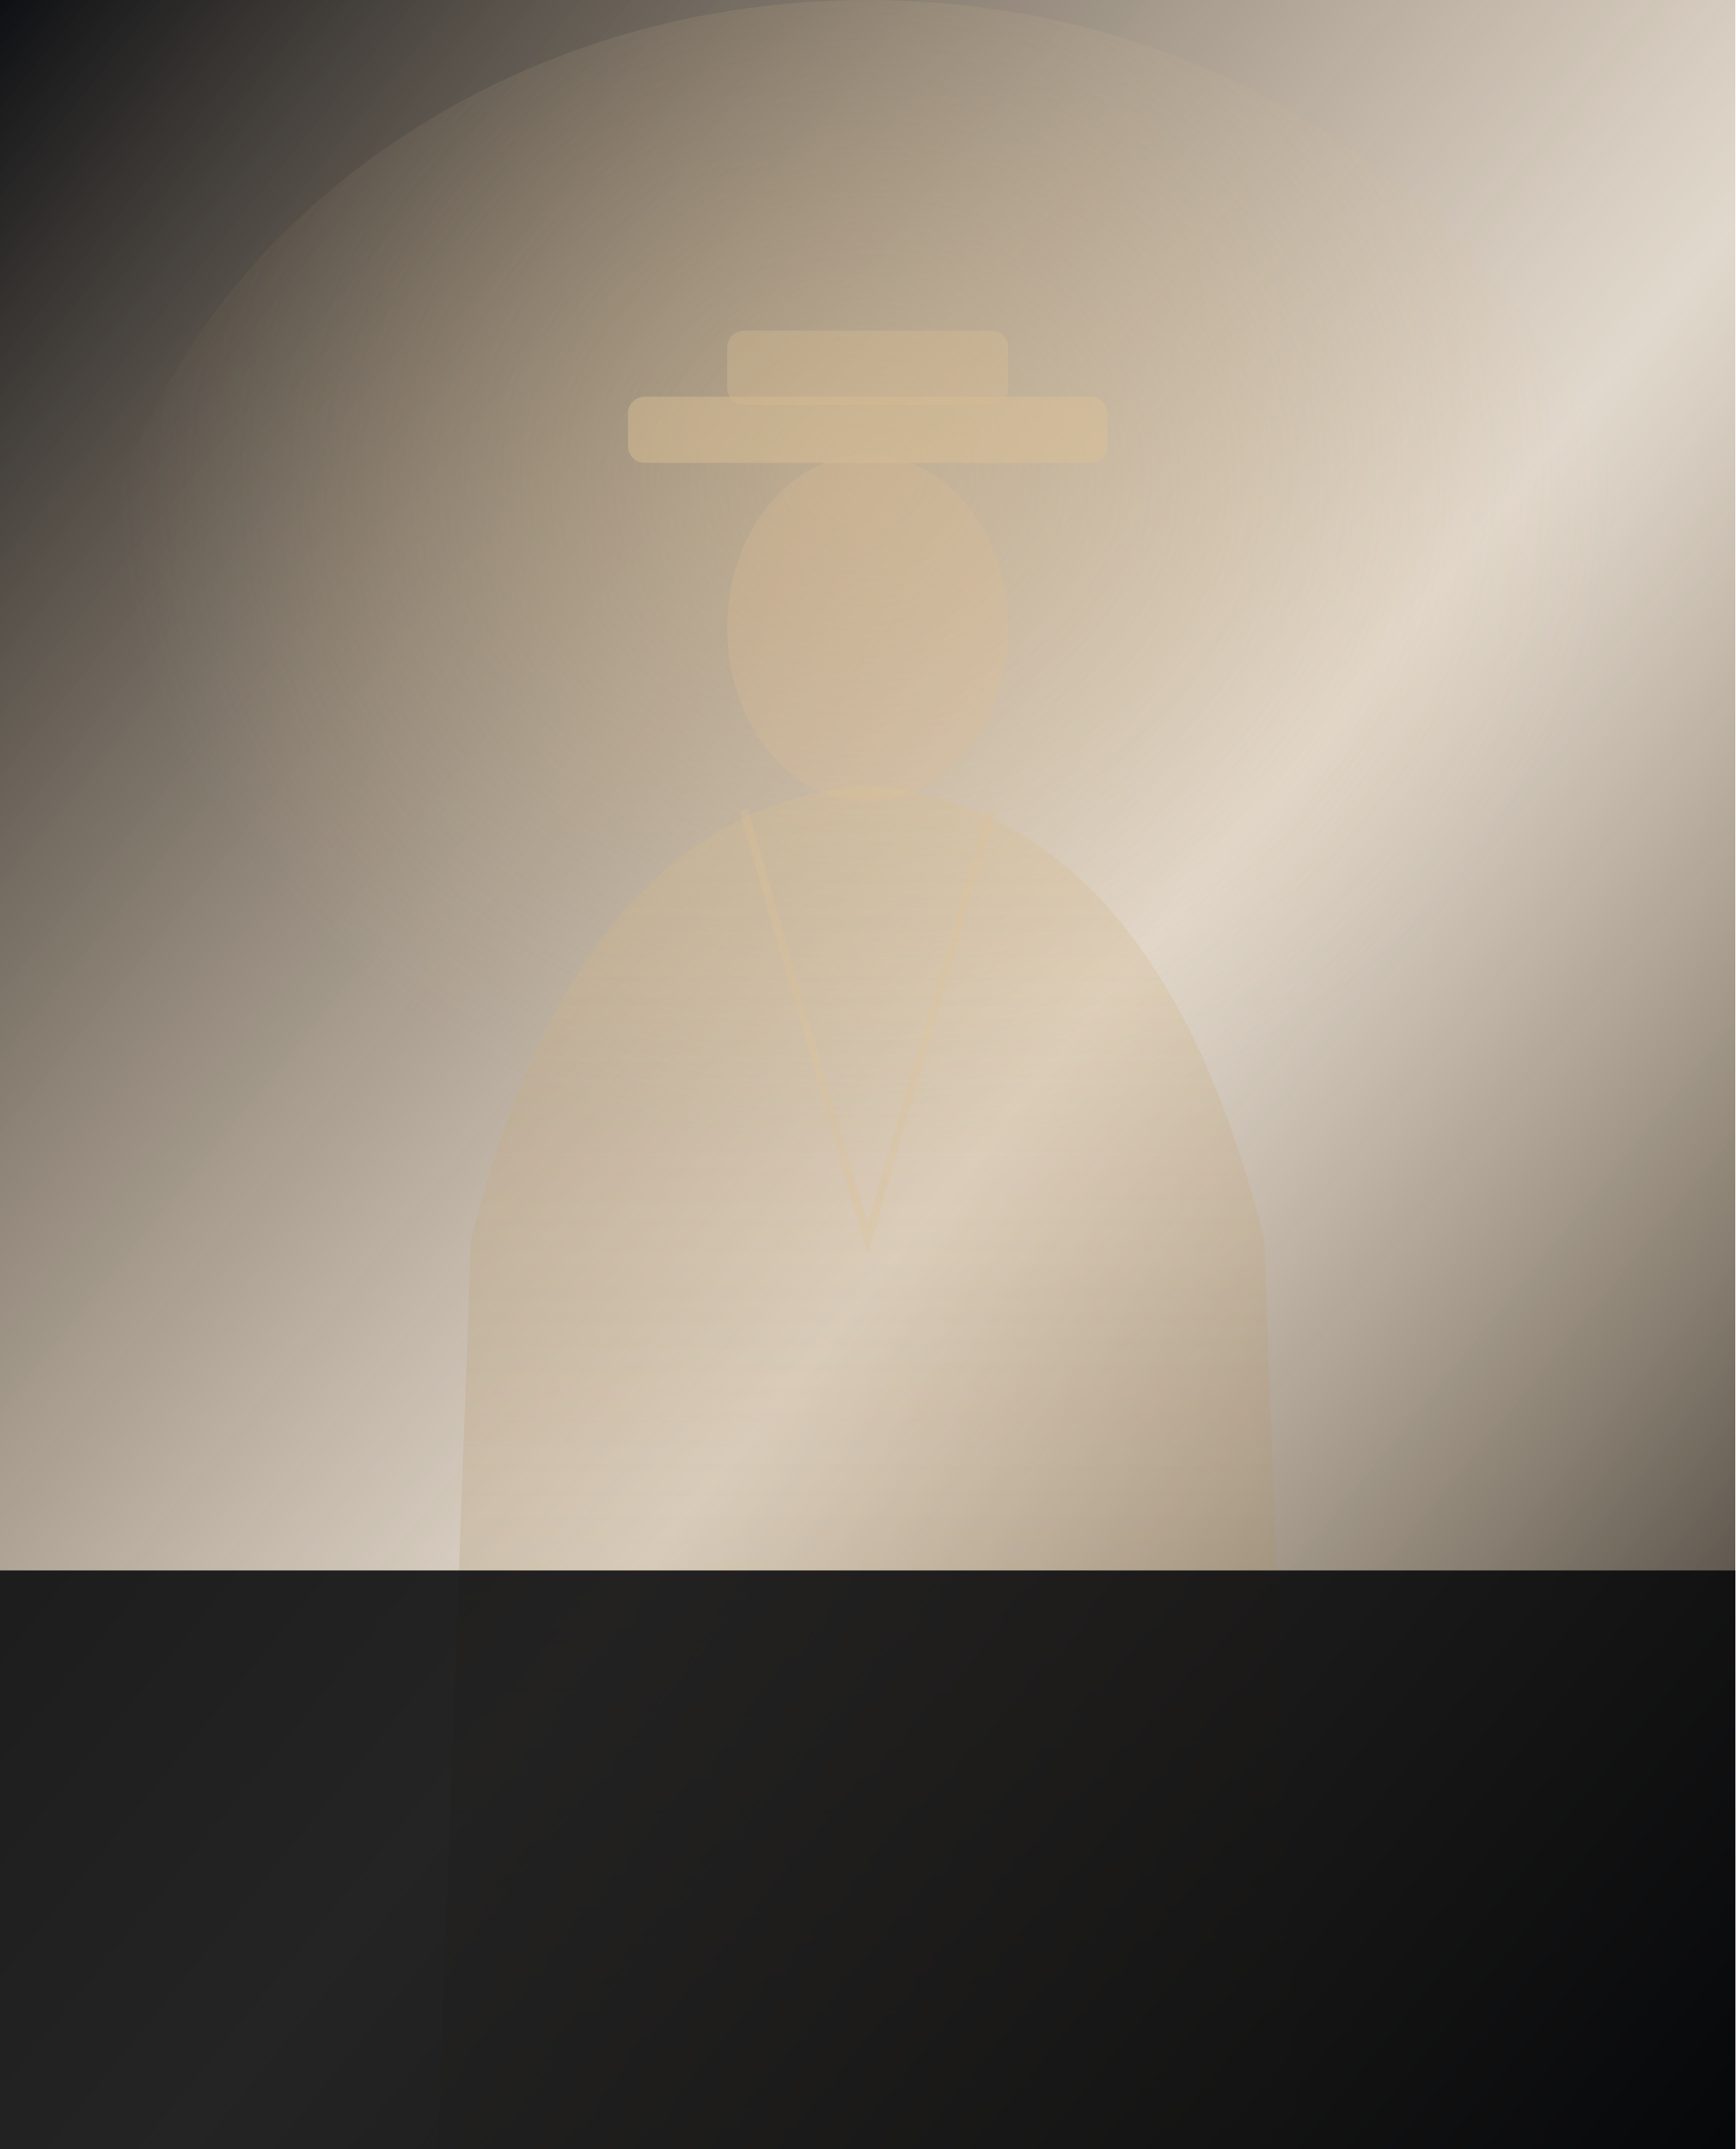
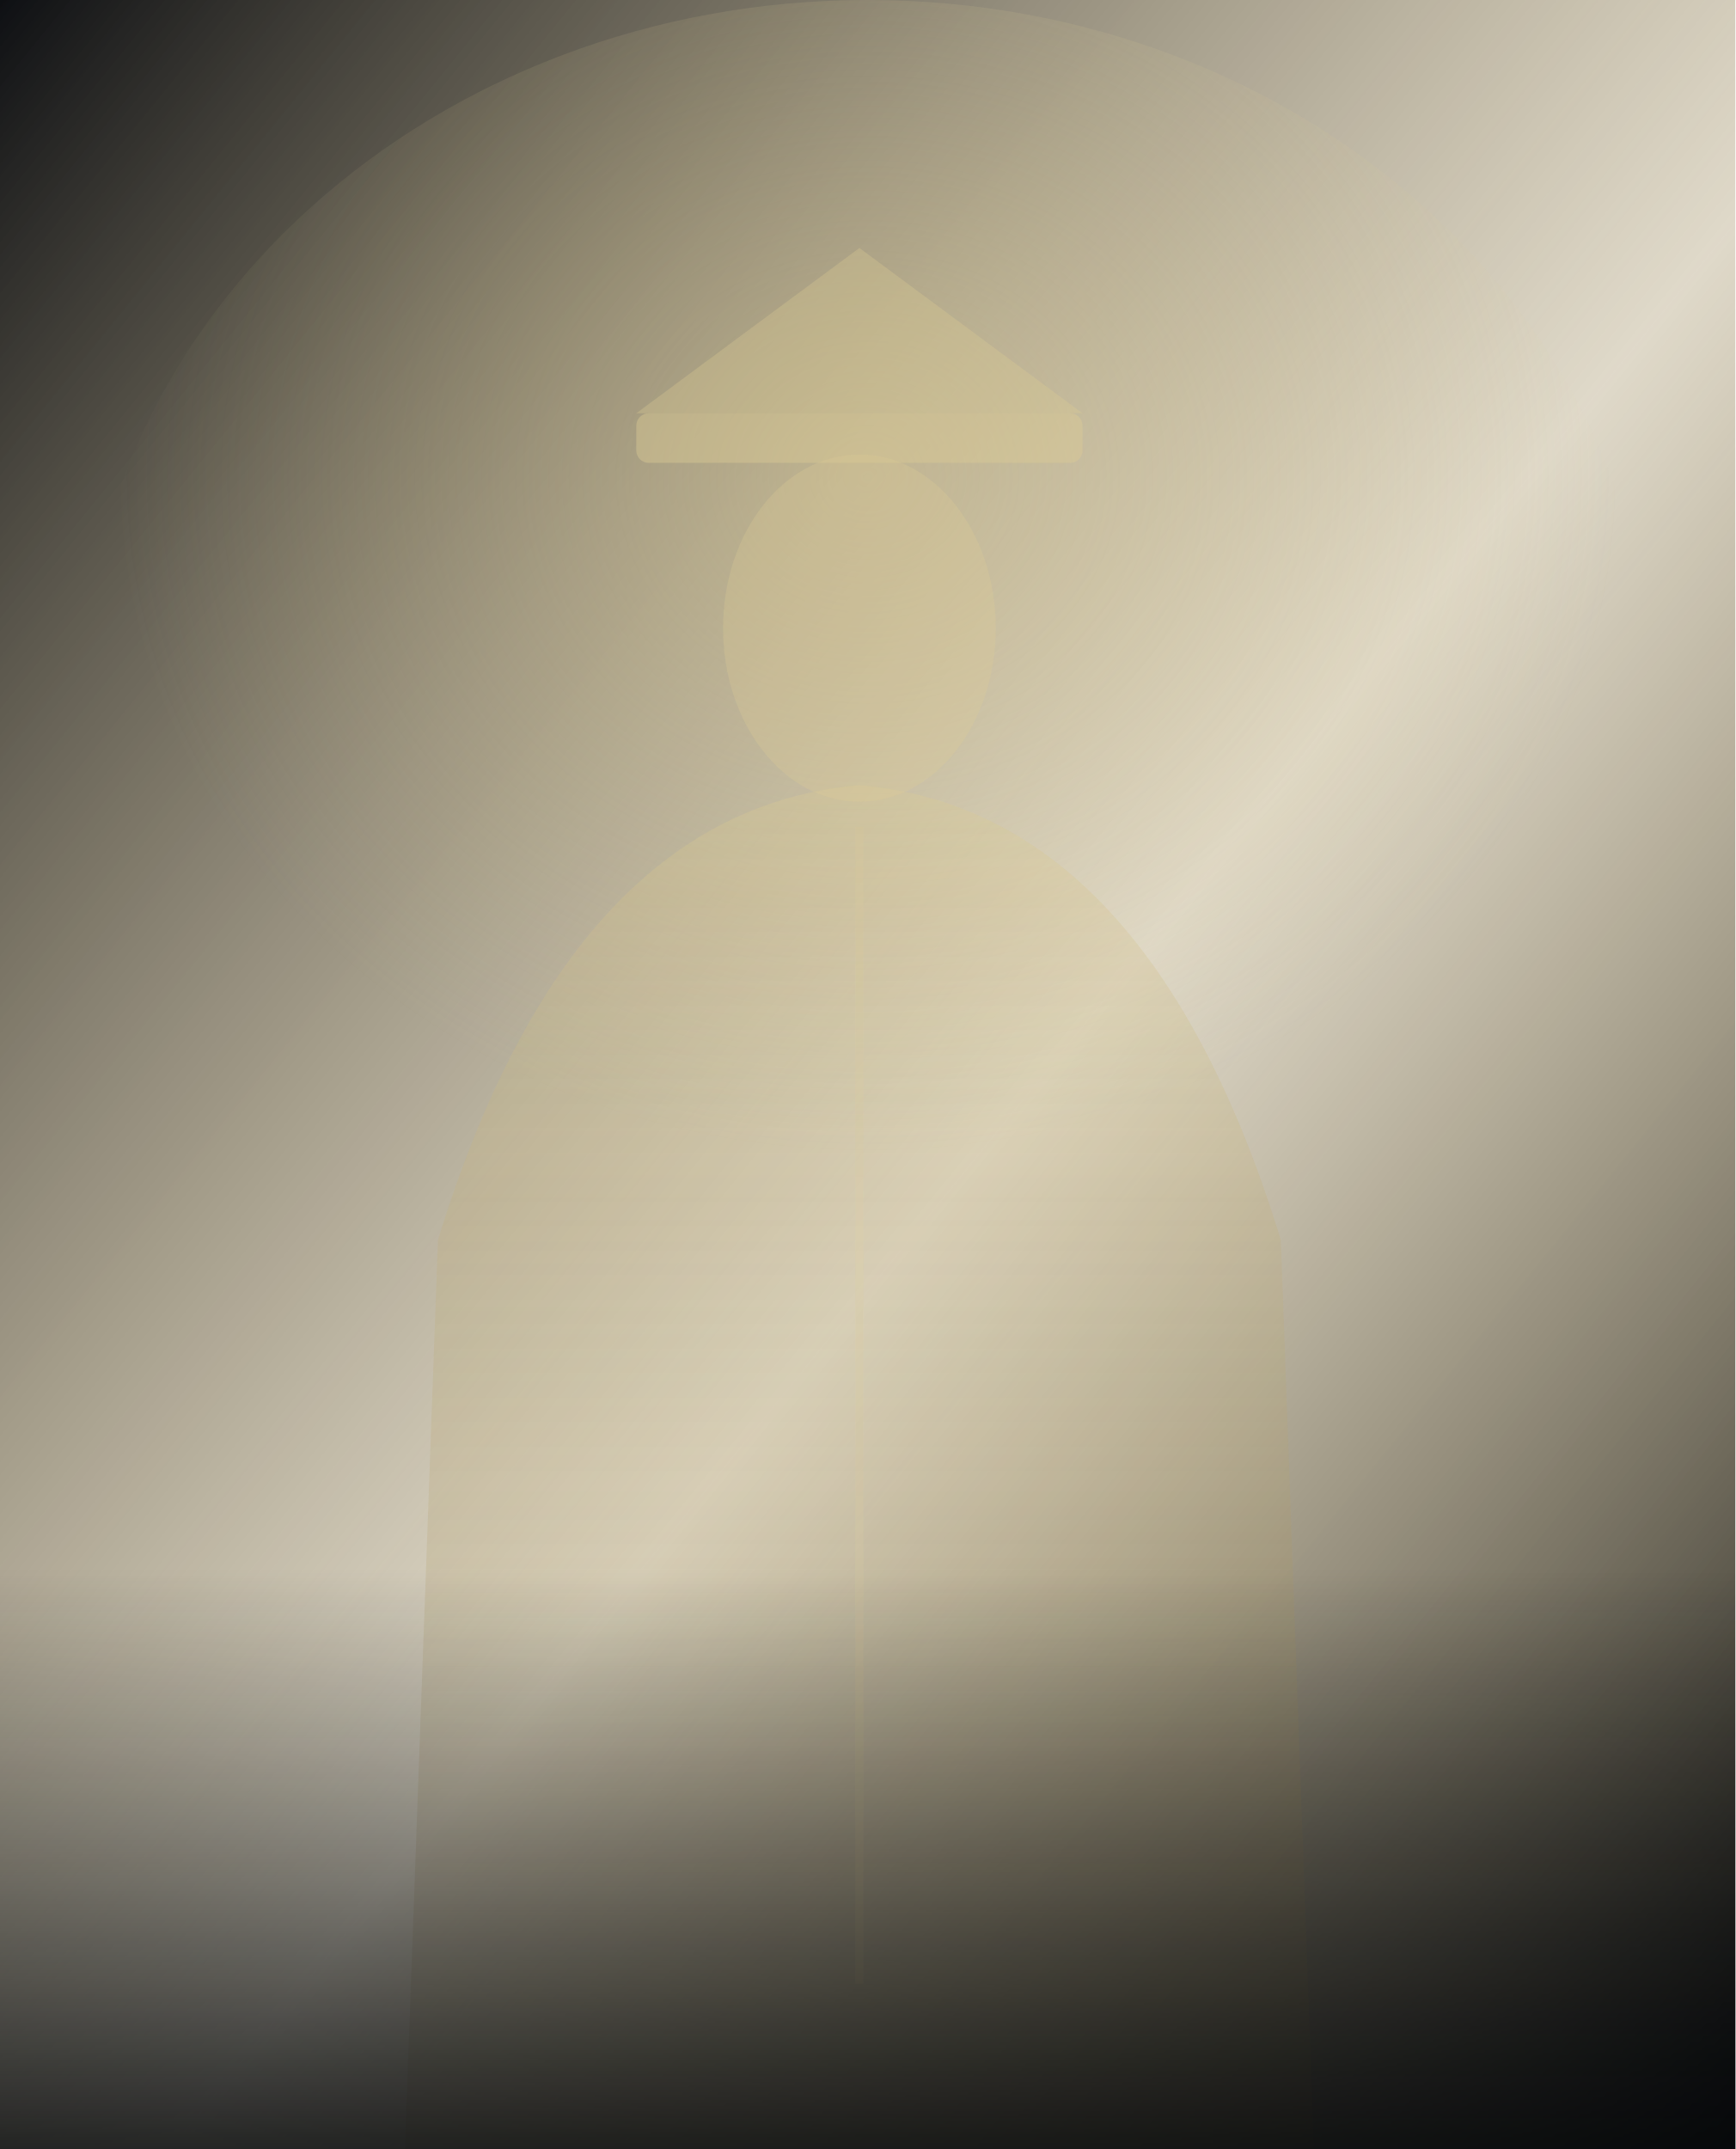
<svg xmlns="http://www.w3.org/2000/svg" viewBox="0 0 420 520" width="420" height="520">
  <defs>
    <linearGradient id="pbg" x1="0" y1="0" x2="1" y2="1">
      <stop offset="0%" stop-color="#0b0d11" />
-       <stop offset="55%" stop-color="rgba(141,107,63,0.26)" />
+       <stop offset="55%" stop-color="rgba(141,119,63,0.28)" />
      <stop offset="100%" stop-color="#07090b" />
    </linearGradient>
    <radialGradient id="pglow" cx="50%" cy="34%" r="48%">
-       <stop offset="0%" stop-color="rgba(220,192,148,0.42)" />
-       <stop offset="100%" stop-color="rgba(220,192,148,0)" />
+       <stop offset="0%" stop-color="rgba(220,203,148,0.44)" />
+       <stop offset="100%" stop-color="rgba(220,203,148,0)" />
    </radialGradient>
    <linearGradient id="robe" x1="0" y1="0" x2="0" y2="1">
-       <stop offset="0%" stop-color="rgba(220,192,148,0.34)" />
-       <stop offset="100%" stop-color="rgba(141,107,63,0.12)" />
+       <stop offset="0%" stop-color="rgba(220,203,148,0.34)" />
+       <stop offset="100%" stop-color="rgba(141,119,63,0.12)" />
+     </linearGradient>
+     <linearGradient id="pbg2" x1="0" y1="0" x2="0" y2="1">
+       <stop offset="0%" stop-color="rgba(6,8,10,0)" />
+       <stop offset="100%" stop-color="rgba(6,8,10,0.86)" />
    </linearGradient>
  </defs>
  <rect width="420" height="520" fill="url(#pbg)" />
  <ellipse cx="210" cy="170" rx="190" ry="170" fill="url(#pglow)" />
-   <g transform="translate(210 0)" opacity="0.9">
-     <rect x="-58" y="96" width="116" height="16" rx="4" fill="rgba(220,192,148,0.5)" />
-     <rect x="-34" y="80" width="68" height="18" rx="4" fill="rgba(220,192,148,0.34)" />
-     <ellipse cx="0" cy="152" rx="34" ry="42" fill="rgba(220,192,148,0.3)" />
-     <path d="M-96 300 Q-70 196 0 190 Q70 196 96 300 L104 520 L-104 520 Z" fill="url(#robe)" />
-     <path d="M-30 196 L0 300 L30 196" fill="none" stroke="rgba(220,192,148,0.35)" stroke-width="2" />
+   <g transform="translate(208 0)" opacity="0.92">
+     <path d="M-54 100 L0 60 L54 100 Z" fill="rgba(220,203,148,0.34)" />
+     <rect x="-54" y="100" width="108" height="12" rx="3" fill="rgba(220,203,148,0.46)" />
+     <ellipse cx="0" cy="152" rx="33" ry="42" fill="rgba(220,203,148,0.3)" />
+     <path d="M-102 300 Q-70 196 0 190 Q70 196 102 300 L110 520 L-110 520 Z" fill="url(#robe)" />
+     <path d="M0 200 L0 480" stroke="rgba(220,203,148,0.16)" stroke-width="2" />
  </g>
-   <rect y="380" width="420" height="140" fill="rgba(6,8,10,0.86)" />
+   <rect y="380" width="420" height="140" fill="url(#pbg2)" />
</svg>
